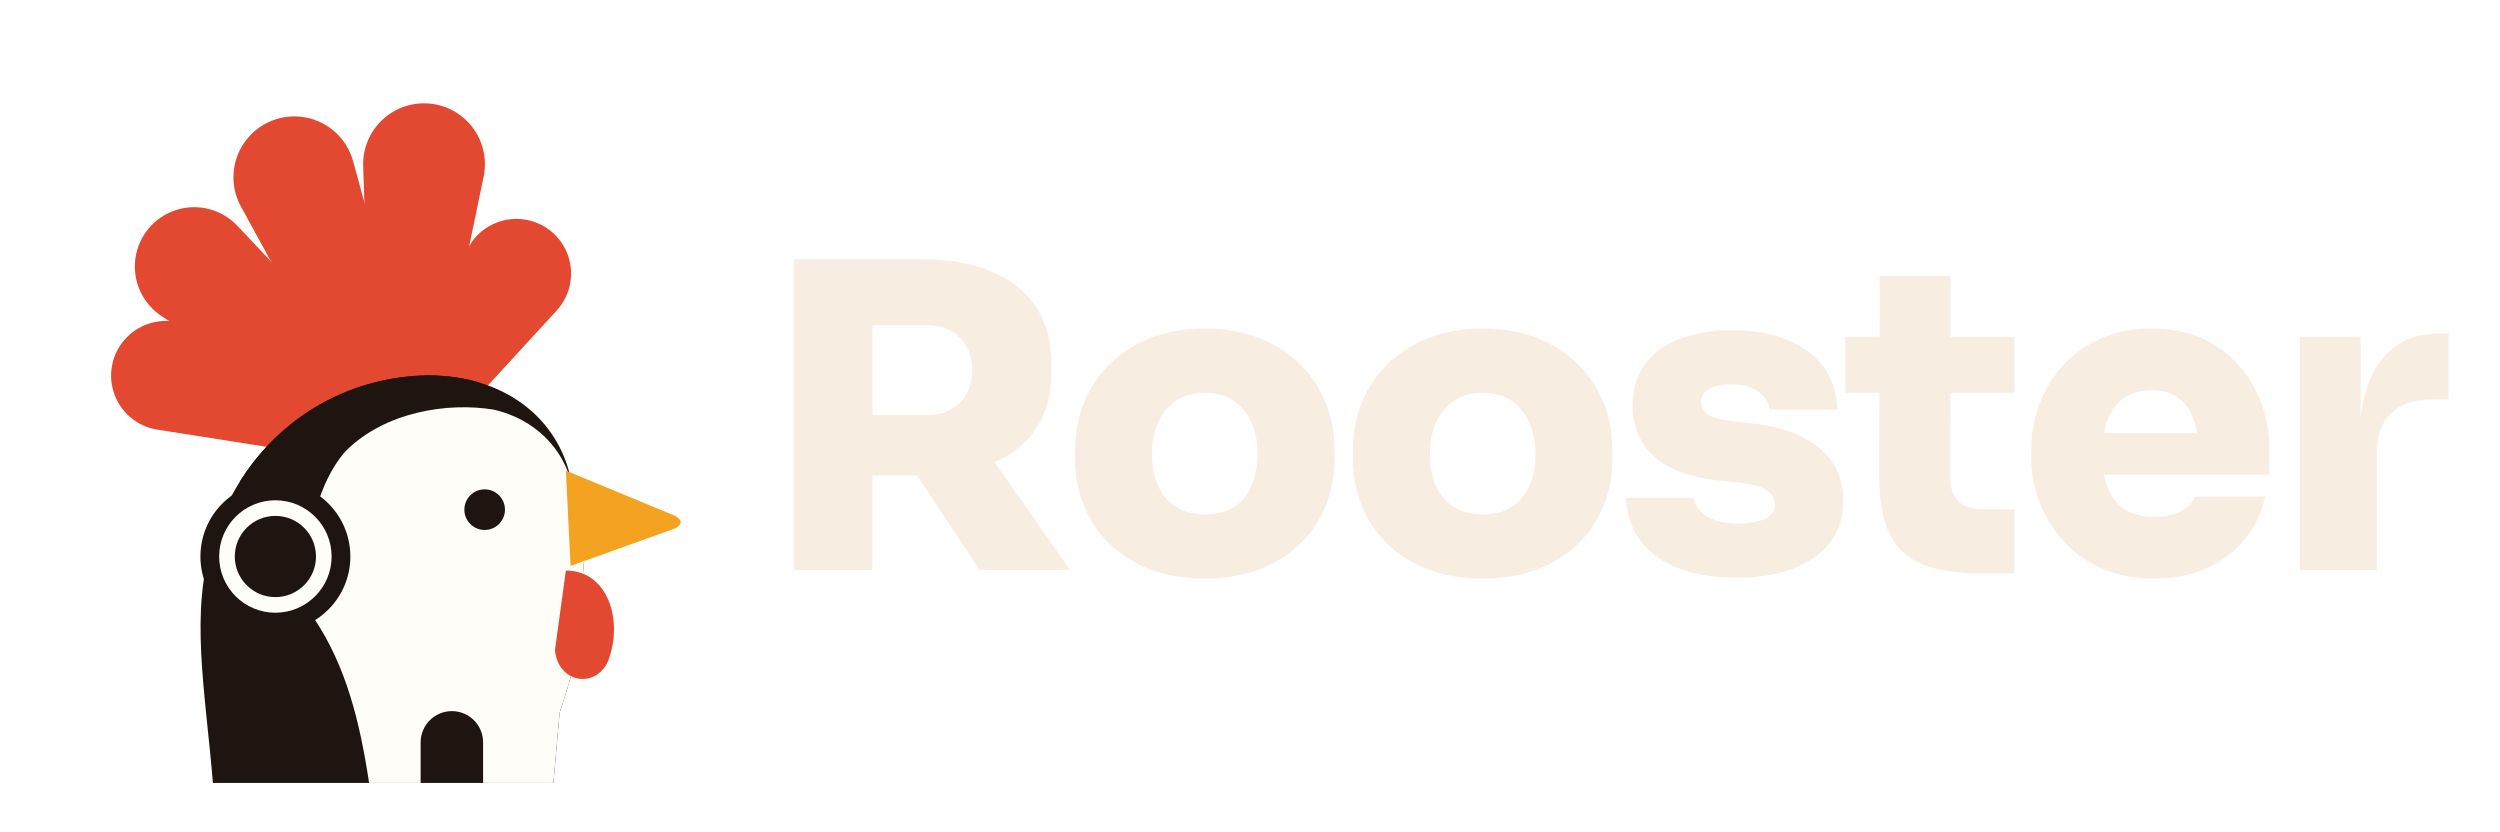
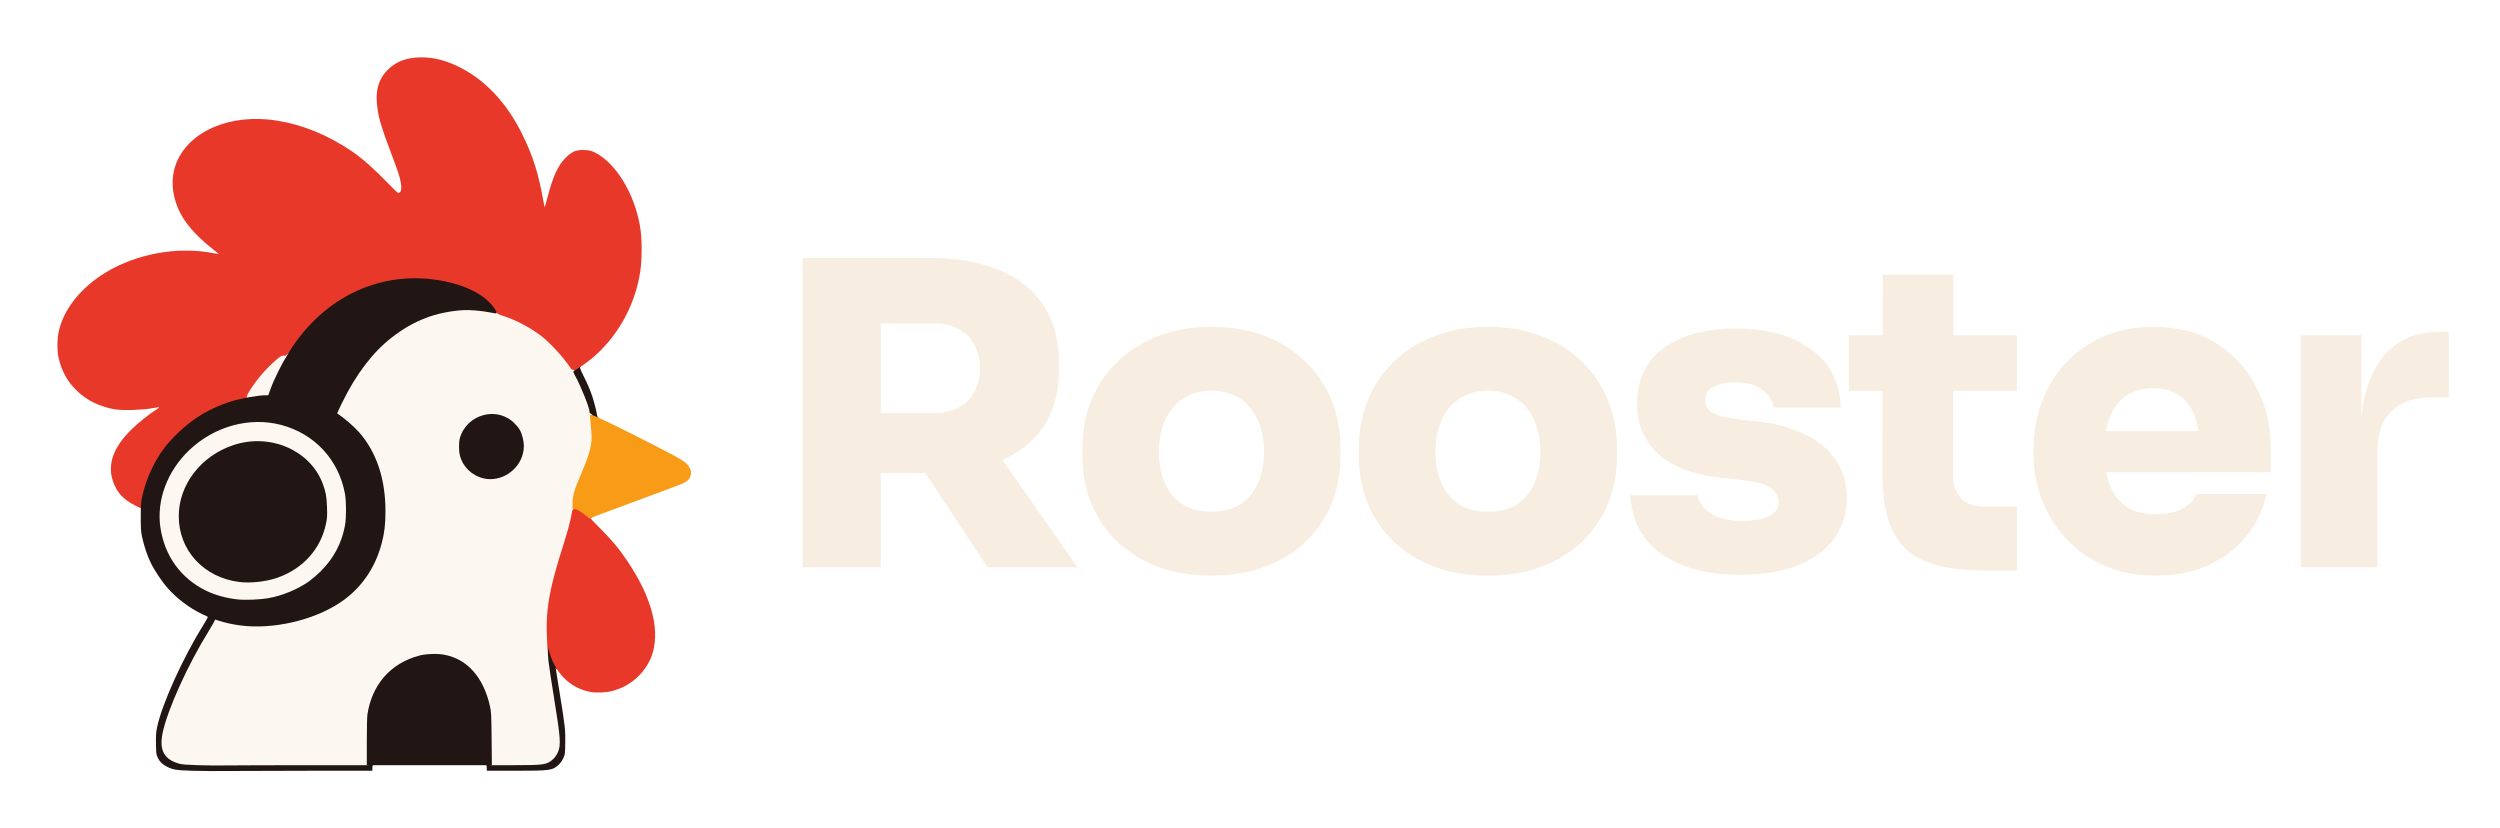
- <svg xmlns="http://www.w3.org/2000/svg" viewBox="-24 -24 1226.12 408">
-   <g transform="scale(0.38298) translate(-90 0)">
-     <g fill="#E34830">
-       <path d="M566.5 524.3 L740.5 334.7 A70 70 0 1 0 626.7 255.1 L508.1 483.4 A36 36 0 0 0 566.5 524.3 Z" />
-       <path d="M575.2 507.3 L646.7 163.6 A78 78 0 1 0 492.4 150.3 L504.0 501.2 A36 36 0 0 0 575.2 507.3 Z" />
-       <path d="M574.7 490.5 L479.5 143.7 A78 78 0 1 0 335.8 201.7 L508.4 517.3 A36 36 0 0 0 574.7 490.5 Z" />
-       <path d="M566.2 475.3 L331.5 226.7 A76 76 0 1 0 234.5 342.3 L520.2 530.1 A36 36 0 0 0 566.2 475.3 Z" />
-       <path d="M553.2 466.5 L265.2 353.2 A70 70 0 1 0 228.7 487.5 L534.4 535.6 A36 36 0 0 0 553.2 466.5 Z" />
-     </g>
-     <path d="M300 940 C 290 820 270 720 300 630 C 340 500 450 420 575 418 C 680 418 748 480 760 560 L 772 640 C 784 720 764 790 744 850 L 736 940 Z" fill="#1F1510" />
-     <path d="M500 940 C 488 860 470 790 430 730 C 410 650 430 560 470 515 C 520 465 600 452 660 462 C 712 474 750 512 760 560 L 772 640 C 784 720 764 790 744 850 L 736 940 Z" fill="#FFFDF8" />
-     <clipPath id="band6">
-       <path d="M300 940 C 290 820 270 720 300 630 C 340 500 450 420 575 418 C 680 418 748 480 760 560 L 772 640 C 784 720 764 790 744 850 L 736 940 Z" />
-     </clipPath>
-     <path d="M360 560 C 380 470 480 405 640 400" fill="none" stroke="#1F1510" stroke-width="64" clip-path="url(#band6)" />
-     <circle cx="380" cy="650" r="96" fill="#1F1510" />
-     <circle cx="380" cy="650" r="62" fill="none" stroke="#FFFDF8" stroke-width="20" />
-     <path d="M566 940 V888 A40 40 0 0 1 646 888 V940 Z" fill="#1F1510" />
-     <g fill="#1F1510">
-       <circle cx="648" cy="590" r="26" />
-     </g>
-     <path d="M752 540 L892 598 Q906 606 892 614 L758 662 Z" fill="#F4A320" />
-     <path d="M752 668 C 806 668 826 732 806 784 C 790 820 742 812 738 770 Z" fill="#E34830" />
+ <svg xmlns="http://www.w3.org/2000/svg" viewBox="-24 -24 1232.43 408">
+   <g transform="scale(0.40377) translate(-98.006 -28.5196)">
+     <path d="M273.0 910.1 C253.8 909.5 249.7 908.9 242.5 905.2 C237.0 902.5 233.7 899.3 231.3 894.4 C229.3 890.3 229.2 889.5 229.0 877.6 C228.8 867.2 229.0 863.9 230.3 857.3 C236.0 829.4 261.6 772.6 286.8 732.3 C291.2 725.2 292.7 722.3 292.1 721.8 C290.6 720.8 296.9 721.8 300.0 723.1 C302.3 724.1 302.9 724.8 302.9 726.3 C302.9 727.4 299.7 733.3 295.1 740.8 C263.5 791.7 235.5 858.3 237.5 878.0 C238.4 887.0 243.0 893.2 252.0 897.4 C261.9 902.1 258.2 901.9 382.0 901.8 C459.9 901.8 494.7 902.0 494.7 902.5 C494.7 903.0 494.4 903.3 494.0 903.3 C493.5 903.3 493.2 904.9 493.2 906.7 L493.2 910.1 L420.9 910.1 C381.1 910.1 335.6 910.3 319.9 910.4 C304.1 910.6 283.0 910.5 273.0 910.1 Z M632.9 906.7 C632.9 904.9 632.6 903.3 632.2 903.3 C631.8 903.3 631.4 903.0 631.4 902.6 C631.4 902.1 642.4 901.8 663.0 901.8 C702.0 901.8 704.8 901.4 712.6 894.2 C717.1 890.1 720.0 883.4 720.4 876.1 C720.7 870.0 719.1 857.3 713.4 822.1 C707.7 787.3 705.4 769.6 705.4 760.0 C705.4 756.3 705.6 756.0 707.3 756.0 C708.8 756.0 709.2 756.5 709.6 759.2 C710.4 763.6 713.3 772.0 716.0 777.4 C717.2 779.9 718.4 783.1 718.7 784.6 L719.1 787.4 L717.9 785.5 C717.0 784.0 716.8 783.9 717.1 785.1 C717.3 786.0 717.6 788.0 717.8 789.7 C718.1 791.3 719.8 802.0 721.6 813.4 C728.5 855.7 729.0 860.4 728.7 876.0 C728.5 889.7 728.4 890.2 726.3 894.8 C725.0 897.5 722.8 900.8 720.9 902.5 C713.0 909.8 710.7 910.1 667.9 910.1 L632.9 910.1 L632.9 906.7 Z M761.1 477.3 C757.8 475.6 756.8 474.7 756.8 473.4 C756.8 468.3 746.7 443.1 739.2 429.5 C737.7 426.6 736.4 423.6 736.4 422.9 C736.4 421.3 743.9 416.2 746.3 416.2 C747.6 416.2 747.7 416.4 747.0 417.2 C746.4 418.0 747.1 420.2 750.6 427.2 C756.0 437.9 758.5 443.8 761.5 452.4 C763.9 459.5 767.4 473.3 767.4 475.7 C767.4 476.5 767.9 477.8 768.6 478.4 C770.7 480.5 766.0 479.8 761.1 477.3 Z" fill="#211614" />
+     <path d="M759.4 813.9 C734.2 809.0 716.0 790.8 708.4 762.6 L707.0 757.2 L707.3 763.1 C707.5 766.4 707.5 768.9 707.3 768.8 C707.2 768.6 706.5 766.1 705.8 763.2 C703.8 754.7 703.0 737.9 703.9 723.7 C705.7 696.2 710.2 675.6 724.9 629.5 C729.6 614.7 732.9 602.2 734.7 592.1 L735.3 588.7 L740.3 588.5 L745.2 588.3 L751.3 592.7 C761.4 600.0 762.7 601.2 760.2 601.2 C759.6 601.2 759.1 601.4 759.1 601.5 C759.1 601.7 764.8 607.6 771.7 614.6 C786.5 629.4 794.7 639.4 805.5 655.6 C820.4 678.1 829.8 698.0 835.0 718.2 C840.2 738.6 839.5 758.0 832.9 773.2 C824.5 792.4 806.9 807.4 786.5 812.6 C778.5 814.7 766.4 815.2 759.4 813.9 Z M203.5 586.2 C188.9 578.8 181.0 570.1 176.5 556.6 C169.5 536.0 176.8 515.4 198.9 493.6 C207.3 485.3 219.7 475.4 229.4 469.1 C231.6 467.7 233.3 466.4 233.1 466.3 C233.0 466.1 228.8 466.7 223.9 467.6 C211.3 469.8 188.1 470.4 178.5 468.8 C160.5 465.6 145.1 458.2 133.1 446.8 C121.3 435.7 114.1 422.9 110.2 406.5 C108.2 398.1 108.2 383.7 110.2 374.2 C115.9 347.0 137.2 320.2 167.7 301.7 C205.3 278.9 255.2 269.8 297.9 278.0 C302.0 278.8 305.5 279.3 305.6 279.2 C305.7 279.1 302.3 276.3 298.1 273.0 C277.0 256.4 263.0 240.0 256.1 223.8 C248.4 205.6 247.2 187.5 252.7 171.3 C266.7 130.1 319.1 106.9 377.0 116.4 C408.3 121.4 438.5 133.8 467.9 153.6 C480.1 161.8 496.4 176.2 511.3 191.8 C517.7 198.4 523.5 204.1 524.3 204.4 C527.8 205.5 529.4 200.6 528.0 192.6 C526.9 185.3 524.4 178.0 515.5 154.5 C505.0 126.7 501.5 115.4 499.6 103.1 C496.3 81.0 500.0 66.3 512.0 54.3 C522.4 44.0 535.1 39.2 552.5 39.1 C567.7 39.0 581.8 42.5 597.8 50.2 C630.2 65.8 657.0 94.1 676.2 133.0 C689.3 159.6 696.1 181.0 702.0 214.7 C702.7 218.8 703.5 222.0 703.7 221.8 C703.9 221.5 705.4 216.3 707.0 210.2 C713.8 183.8 720.1 170.3 730.2 160.7 C736.9 154.3 741.8 152.2 750.4 152.2 C758.2 152.2 763.0 153.7 770.1 158.2 C794.8 174.0 815.5 211.6 820.7 250.2 C822.5 263.7 822.4 286.5 820.3 300.3 C814.1 342.3 791.7 382.0 759.7 407.9 C750.7 415.2 738.6 423.0 736.1 423.0 C734.9 423.0 733.7 422.0 732.2 419.8 C724.1 407.4 707.8 389.7 696.8 381.3 C683.7 371.3 665.6 361.8 651.4 357.3 L643.8 354.9 L641.8 350.8 C639.0 345.2 630.2 336.2 622.9 331.5 C599.7 316.6 561.4 308.6 529.6 312.0 C478.4 317.4 432.0 345.9 399.9 391.6 C397.8 394.5 395.9 397.0 395.5 397.2 C393.2 398.1 379.1 409.6 372.8 415.5 C361.1 426.6 347.3 444.0 341.9 454.5 C341.1 456.0 339.8 457.1 338.5 457.4 C312.0 463.4 291.5 472.8 270.8 488.6 C259.8 496.9 244.2 513.7 235.6 526.4 C230.2 534.5 222.5 550.4 219.2 560.4 C216.0 570.0 213.0 583.3 213.0 587.5 C213.0 590.7 211.9 590.5 203.5 586.2 Z" fill="#E8382A" />
+     <path d="M279.8 903.3 C266.9 902.9 260.5 902.4 257.4 901.5 C238.9 896.3 232.8 885.1 237.1 864.0 C242.9 835.9 267.7 780.9 293.6 739.2 C297.9 732.3 301.2 726.2 301.0 725.8 C300.2 724.5 307.8 725.0 313.5 726.6 C325.6 729.9 337.3 731.4 352.0 731.4 C368.5 731.5 380.1 730.0 396.8 725.8 C429.7 717.7 453.1 705.1 472.1 685.3 C486.7 670.1 496.6 652.4 502.3 631.1 C505.9 617.6 507.0 608.5 507.0 592.9 C507.0 559.6 497.9 529.3 480.9 506.3 C475.6 499.3 462.4 486.2 455.3 481.1 L449.5 477.0 L449.4 472.5 C449.4 468.4 449.9 467.0 455.4 455.9 C486.5 392.8 532.2 355.3 587.7 347.1 C607.4 344.2 644.0 346.8 645.4 351.2 C645.7 352.1 648.2 353.3 653.5 355.0 C667.9 359.5 685.9 369.0 699.0 379.0 C710.1 387.5 726.4 405.2 734.5 417.5 C736.1 419.9 737.1 420.7 738.6 420.7 C740.3 420.7 740.4 420.8 739.3 421.9 C738.2 423.0 738.3 423.5 740.9 428.1 C748.2 441.6 758.3 466.8 758.3 471.9 C758.3 473.0 759.0 473.9 760.2 474.4 C761.2 474.9 762.2 476.1 762.4 477.3 C763.5 482.4 764.3 489.8 764.8 497.4 C765.8 513.8 763.1 525.0 751.8 551.4 C745.2 567.0 742.4 575.3 740.9 584.7 C740.2 589.1 739.7 590.6 738.7 590.9 C737.8 591.1 737.2 592.3 736.8 594.9 C735.7 602.3 731.9 617.1 726.9 632.6 C708.4 690.6 704.3 714.8 706.6 753.7 C707.2 763.5 707.9 773.2 708.1 775.3 C709.3 784.9 711.8 802.0 714.9 820.6 C723.1 871.0 723.6 878.9 719.5 888.0 C718.2 890.8 716.0 894.0 714.1 895.7 C706.4 902.8 703.3 903.3 666.7 903.3 L637.5 903.3 L637.3 888.8 C637.0 850.4 636.8 845.6 635.3 836.9 C631.9 817.5 624.0 800.8 612.6 789.0 C591.9 767.4 563.0 763.7 533.9 778.8 C512.4 790.0 497.9 808.5 491.1 833.6 C489.1 841.0 489.1 841.2 488.8 872.2 L488.6 903.3 L411.8 903.3 C369.5 903.3 326.6 903.5 316.5 903.6 C306.3 903.8 289.8 903.7 279.8 903.3 Z M329.3 703.1 C281.9 699.5 244.2 668.9 234.3 625.8 C225.3 586.6 236.4 547.7 264.7 519.2 C283.5 500.3 306.2 488.5 332.7 483.7 C341.8 482.1 363.5 481.9 372.7 483.3 C389.0 485.9 408.1 493.8 420.7 503.1 C433.5 512.5 445.0 526.1 452.2 540.3 C455.8 547.6 460.4 561.6 461.9 570.6 C463.9 582.2 463.8 602.9 461.6 613.9 C455.9 642.8 440.1 666.1 414.9 683.0 C397.6 694.5 376.7 701.4 354.2 703.1 C343.1 704.0 341.0 704.0 329.3 703.1 Z M360.6 676.3 C405.2 667.1 435.9 632.4 436.0 591.4 C436.0 555.9 413.6 525.4 379.3 514.3 C365.3 509.8 353.1 508.8 339.8 511.0 C300.0 517.7 266.8 549.3 260.2 586.9 C254.4 619.7 272.0 653.2 303.3 668.7 C312.4 673.2 322.2 676.1 334.2 677.8 C338.7 678.4 354.8 677.6 360.6 676.3 Z M644.2 551.0 C661.7 546.8 676.0 530.0 676.0 513.5 C676.0 501.1 667.0 486.9 655.6 481.1 C650.7 478.7 643.2 476.6 638.9 476.6 C630.6 476.6 619.5 481.6 612.5 488.6 C606.6 494.5 603.2 500.8 601.5 509.0 C600.5 514.1 600.5 515.2 601.5 520.4 C604.6 535.5 615.9 547.4 630.5 550.9 C636.2 552.3 638.4 552.3 644.2 551.0 Z M339.9 453.5 C339.9 452.0 341.6 448.7 344.9 443.7 C353.5 430.6 363.6 419.1 375.3 408.9 C380.5 404.3 382.1 403.3 384.2 403.3 L386.7 403.3 L386.7 407.6 C386.7 411.4 386.1 413.1 381.4 422.6 C378.5 428.4 374.3 437.8 372.1 443.4 L368.1 453.5 L362.1 454.0 C358.8 454.3 352.5 454.7 348.0 455.1 L339.9 455.7 L339.9 453.5 Z" fill="#FCF8F1" />
+     <path d="M756.9 601.0 C756.5 600.4 753.3 598.0 749.9 595.5 C745.6 592.4 742.8 591.0 740.6 590.7 L737.5 590.2 L737.6 583.1 C737.8 573.8 739.8 567.0 748.1 547.6 C759.4 521.0 762.0 510.2 760.5 495.8 C760.1 491.7 759.6 485.5 759.3 482.1 L758.9 475.8 L760.8 475.8 C763.8 475.8 791.2 489.1 837.1 512.6 C872.3 530.7 875.7 532.8 879.8 539.0 C881.6 541.8 882.2 543.4 882.2 546.2 C882.2 553.1 878.4 557.1 868.3 560.9 C865.4 562.0 858.7 564.5 853.5 566.5 C848.3 568.4 834.2 573.7 822.1 578.2 C810.1 582.6 790.8 589.8 779.2 594.1 C767.7 598.4 758.1 602.0 758.0 602.0 C757.8 602.0 757.4 601.5 756.9 601.0 Z" fill="#F89B17" />
+     <path d="M486.4 875.0 C486.4 858.5 486.7 844.3 487.2 841.2 C492.7 804.8 515.8 778.6 550.5 769.5 C558.9 767.3 572.6 766.8 581.2 768.5 C609.2 773.8 628.9 796.1 636.8 831.4 C638.3 838.2 638.5 841.3 638.8 871.0 L639.1 903.3 L562.7 903.3 L486.4 903.3 L486.4 875.0 Z M338.7 733.4 C300.9 730.2 266.8 713.7 243.1 686.9 C236.4 679.4 226.8 665.0 222.5 656.0 C218.3 647.2 214.4 635.5 212.1 625.0 C210.6 617.7 210.4 614.7 210.4 600.1 C210.4 585.8 210.7 582.3 212.1 575.5 C214.7 563.4 219.6 549.7 225.1 538.9 C233.3 522.6 241.6 511.5 255.4 498.1 C274.3 479.7 294.7 467.5 320.3 459.3 C332.0 455.6 353.4 451.7 362.2 451.7 L366.1 451.7 L368.2 445.8 C373.5 431.2 381.8 414.5 391.5 398.9 C434.1 330.3 506.1 297.4 580.8 312.4 C605.4 317.3 625.1 326.7 636.7 338.8 C641.7 344.1 645.9 350.6 644.8 351.6 C644.6 351.9 640.9 351.4 636.6 350.5 C626.0 348.4 611.4 347.2 603.1 347.8 C570.0 350.2 543.4 360.5 516.8 381.2 C493.6 399.2 473.2 426.1 456.4 460.5 C452.8 467.7 450.1 473.7 450.3 473.8 C458.6 479.3 470.8 489.8 476.8 496.6 C498.3 521.1 509.2 553.7 509.2 593.3 C509.2 609.6 507.9 619.9 504.5 632.8 C496.9 661.2 481.6 684.2 459.2 701.0 C428.8 723.7 380.0 736.8 338.7 733.4 Z M365.6 699.5 C383.0 696.5 401.7 688.8 416.0 678.8 C419.6 676.2 426.2 670.5 430.5 666.2 C445.9 650.8 455.8 632.2 459.7 611.0 C461.5 601.3 461.5 581.6 459.7 571.8 C452.1 530.4 422.7 498.7 381.9 487.9 C343.3 477.7 300.3 489.5 269.7 518.6 C242.8 544.2 229.5 579.8 234.4 613.1 C239.6 648.0 259.4 675.3 290.4 690.4 C301.4 695.7 315.2 699.5 328.7 700.9 C337.9 701.9 355.6 701.2 365.6 699.5 Z M331.2 679.7 C287.5 674.4 256.8 641.2 256.8 599.3 C256.8 560.9 283.9 525.7 323.5 512.5 C368.2 497.6 417.1 518.6 432.5 559.4 C436.4 569.9 437.4 575.2 437.8 588.4 C438.2 599.1 438.0 601.9 436.6 608.4 C430.2 639.3 408.6 663.4 377.4 674.4 C363.8 679.2 345.0 681.3 331.2 679.7 Z M629.2 553.2 C615.0 550.0 603.7 539.2 600.1 525.3 C598.6 519.5 598.6 509.0 600.1 503.7 C608.8 474.3 646.2 464.6 667.1 486.3 C672.8 492.1 674.8 495.7 676.8 503.6 C678.5 510.4 678.6 516.1 677.1 522.5 C672.1 543.7 649.9 557.9 629.2 553.2 Z" fill="#211614" />
  </g>
-   <path transform="translate(350.04 255.60) scale(0.20712)" d="M74 0V-736H260V0ZM514 0 309 -310H511L728 0ZM213 -224V-367H388Q421 -367 445.0 -380.0Q469 -393 482.5 -417.0Q496 -441 496 -473Q496 -506 482.5 -530.0Q469 -554 445.0 -567.0Q421 -580 388 -580H213V-736H377Q472 -736 541.0 -707.5Q610 -679 647.0 -623.5Q684 -568 684 -486V-470Q684 -388 646.5 -333.5Q609 -279 540.5 -251.5Q472 -224 377 -224ZM1047 20Q974 20 917.0 -2.0Q860 -24 820.5 -63.0Q781 -102 760.5 -153.0Q740 -204 740 -262V-286Q740 -346 761.5 -398.0Q783 -450 823.0 -489.0Q863 -528 920.0 -550.0Q977 -572 1047 -572Q1118 -572 1174.5 -550.0Q1231 -528 1271.0 -489.0Q1311 -450 1332.5 -398.0Q1354 -346 1354 -286V-262Q1354 -204 1333.5 -153.0Q1313 -102 1273.5 -63.0Q1234 -24 1177.0 -2.0Q1120 20 1047 20ZM1047 -132Q1089 -132 1116.5 -150.0Q1144 -168 1158.0 -200.5Q1172 -233 1172 -274Q1172 -317 1157.5 -349.5Q1143 -382 1115.0 -401.0Q1087 -420 1047 -420Q1007 -420 979.0 -401.0Q951 -382 936.5 -349.5Q922 -317 922 -274Q922 -233 936.0 -200.5Q950 -168 978.0 -150.0Q1006 -132 1047 -132ZM1705 20Q1632 20 1575.0 -2.0Q1518 -24 1478.5 -63.0Q1439 -102 1418.5 -153.0Q1398 -204 1398 -262V-286Q1398 -346 1419.5 -398.0Q1441 -450 1481.0 -489.0Q1521 -528 1578.0 -550.0Q1635 -572 1705 -572Q1776 -572 1832.5 -550.0Q1889 -528 1929.0 -489.0Q1969 -450 1990.5 -398.0Q2012 -346 2012 -286V-262Q2012 -204 1991.5 -153.0Q1971 -102 1931.5 -63.0Q1892 -24 1835.0 -2.0Q1778 20 1705 20ZM1705 -132Q1747 -132 1774.5 -150.0Q1802 -168 1816.0 -200.5Q1830 -233 1830 -274Q1830 -317 1815.5 -349.5Q1801 -382 1773.0 -401.0Q1745 -420 1705 -420Q1665 -420 1637.0 -401.0Q1609 -382 1594.5 -349.5Q1580 -317 1580 -274Q1580 -233 1594.0 -200.5Q1608 -168 1636.0 -150.0Q1664 -132 1705 -132ZM2307 18Q2187 18 2118.0 -31.5Q2049 -81 2044 -171H2204Q2208 -146 2235.0 -128.0Q2262 -110 2311 -110Q2346 -110 2371.5 -120.5Q2397 -131 2397 -155Q2397 -176 2377.0 -189.5Q2357 -203 2304 -208L2266 -212Q2160 -223 2110.0 -270.0Q2060 -317 2060 -388Q2060 -449 2090.0 -488.5Q2120 -528 2173.0 -548.0Q2226 -568 2294 -568Q2405 -568 2473.0 -519.5Q2541 -471 2545 -380H2385Q2381 -405 2358.0 -422.5Q2335 -440 2292 -440Q2261 -440 2241.5 -429.0Q2222 -418 2222 -398Q2222 -377 2240.5 -367.0Q2259 -357 2300 -352L2338 -348Q2444 -337 2501.5 -289.5Q2559 -242 2559 -165Q2559 -108 2528.5 -67.0Q2498 -26 2441.5 -4.0Q2385 18 2307 18ZM2889 8Q2799 8 2745.5 -14.0Q2692 -36 2668.0 -87.0Q2644 -138 2644 -225L2645 -696H2813L2812 -220Q2812 -183 2831.5 -163.5Q2851 -144 2888 -144H2964V8ZM2564 -420V-552H2964V-420ZM3295 20Q3225 20 3171.0 -4.0Q3117 -28 3080.0 -69.0Q3043 -110 3023.5 -161.0Q3004 -212 3004 -266V-286Q3004 -342 3023.5 -393.5Q3043 -445 3079.5 -485.0Q3116 -525 3169.0 -548.5Q3222 -572 3289 -572Q3378 -572 3440.0 -532.0Q3502 -492 3535.0 -426.5Q3568 -361 3568 -284V-226H3080V-324H3463L3400 -280Q3400 -327 3387.5 -359.5Q3375 -392 3350.5 -409.0Q3326 -426 3289 -426Q3253 -426 3226.5 -409.5Q3200 -393 3186.0 -359.5Q3172 -326 3172 -275Q3172 -229 3185.0 -195.5Q3198 -162 3225.0 -144.0Q3252 -126 3295 -126Q3333 -126 3357.5 -139.0Q3382 -152 3392 -174H3558Q3546 -118 3510.5 -74.0Q3475 -30 3420.5 -5.0Q3366 20 3295 20ZM3640 0V-552H3784V-312H3782Q3782 -428 3830.5 -494.0Q3879 -560 3970 -560H3992V-404H3950Q3889 -404 3855.5 -371.0Q3822 -338 3822 -276V0Z" fill="#F7EDE1" />
+   <path transform="translate(356.36 255.60) scale(0.20712)" d="M74 0V-736H260V0ZM514 0 309 -310H511L728 0ZM213 -224V-367H388Q421 -367 445.0 -380.0Q469 -393 482.5 -417.0Q496 -441 496 -473Q496 -506 482.5 -530.0Q469 -554 445.0 -567.0Q421 -580 388 -580H213V-736H377Q472 -736 541.0 -707.5Q610 -679 647.0 -623.5Q684 -568 684 -486V-470Q684 -388 646.5 -333.5Q609 -279 540.5 -251.5Q472 -224 377 -224ZM1047 20Q974 20 917.0 -2.0Q860 -24 820.5 -63.0Q781 -102 760.5 -153.0Q740 -204 740 -262V-286Q740 -346 761.5 -398.0Q783 -450 823.0 -489.0Q863 -528 920.0 -550.0Q977 -572 1047 -572Q1118 -572 1174.5 -550.0Q1231 -528 1271.0 -489.0Q1311 -450 1332.5 -398.0Q1354 -346 1354 -286V-262Q1354 -204 1333.5 -153.0Q1313 -102 1273.5 -63.0Q1234 -24 1177.0 -2.0Q1120 20 1047 20ZM1047 -132Q1089 -132 1116.5 -150.0Q1144 -168 1158.0 -200.5Q1172 -233 1172 -274Q1172 -317 1157.5 -349.5Q1143 -382 1115.0 -401.0Q1087 -420 1047 -420Q1007 -420 979.0 -401.0Q951 -382 936.5 -349.5Q922 -317 922 -274Q922 -233 936.0 -200.5Q950 -168 978.0 -150.0Q1006 -132 1047 -132ZM1705 20Q1632 20 1575.0 -2.0Q1518 -24 1478.5 -63.0Q1439 -102 1418.5 -153.0Q1398 -204 1398 -262V-286Q1398 -346 1419.5 -398.0Q1441 -450 1481.0 -489.0Q1521 -528 1578.0 -550.0Q1635 -572 1705 -572Q1776 -572 1832.5 -550.0Q1889 -528 1929.0 -489.0Q1969 -450 1990.5 -398.0Q2012 -346 2012 -286V-262Q2012 -204 1991.5 -153.0Q1971 -102 1931.5 -63.0Q1892 -24 1835.0 -2.0Q1778 20 1705 20ZM1705 -132Q1747 -132 1774.5 -150.0Q1802 -168 1816.0 -200.5Q1830 -233 1830 -274Q1830 -317 1815.5 -349.5Q1801 -382 1773.0 -401.0Q1745 -420 1705 -420Q1665 -420 1637.0 -401.0Q1609 -382 1594.5 -349.5Q1580 -317 1580 -274Q1580 -233 1594.0 -200.5Q1608 -168 1636.0 -150.0Q1664 -132 1705 -132ZM2307 18Q2187 18 2118.0 -31.5Q2049 -81 2044 -171H2204Q2208 -146 2235.0 -128.0Q2262 -110 2311 -110Q2346 -110 2371.5 -120.5Q2397 -131 2397 -155Q2397 -176 2377.0 -189.5Q2357 -203 2304 -208L2266 -212Q2160 -223 2110.0 -270.0Q2060 -317 2060 -388Q2060 -449 2090.0 -488.5Q2120 -528 2173.0 -548.0Q2226 -568 2294 -568Q2405 -568 2473.0 -519.5Q2541 -471 2545 -380H2385Q2381 -405 2358.0 -422.5Q2335 -440 2292 -440Q2261 -440 2241.5 -429.0Q2222 -418 2222 -398Q2222 -377 2240.5 -367.0Q2259 -357 2300 -352L2338 -348Q2444 -337 2501.5 -289.5Q2559 -242 2559 -165Q2559 -108 2528.5 -67.0Q2498 -26 2441.5 -4.0Q2385 18 2307 18ZM2889 8Q2799 8 2745.5 -14.0Q2692 -36 2668.0 -87.0Q2644 -138 2644 -225L2645 -696H2813L2812 -220Q2812 -183 2831.5 -163.5Q2851 -144 2888 -144H2964V8ZM2564 -420V-552H2964V-420ZM3295 20Q3225 20 3171.0 -4.0Q3117 -28 3080.0 -69.0Q3043 -110 3023.5 -161.0Q3004 -212 3004 -266V-286Q3004 -342 3023.5 -393.5Q3043 -445 3079.5 -485.0Q3116 -525 3169.0 -548.5Q3222 -572 3289 -572Q3378 -572 3440.0 -532.0Q3502 -492 3535.0 -426.5Q3568 -361 3568 -284V-226H3080V-324H3463L3400 -280Q3400 -327 3387.5 -359.5Q3375 -392 3350.5 -409.0Q3326 -426 3289 -426Q3253 -426 3226.5 -409.5Q3200 -393 3186.0 -359.5Q3172 -326 3172 -275Q3172 -229 3185.0 -195.5Q3198 -162 3225.0 -144.0Q3252 -126 3295 -126Q3333 -126 3357.5 -139.0Q3382 -152 3392 -174H3558Q3546 -118 3510.5 -74.0Q3475 -30 3420.5 -5.0Q3366 20 3295 20ZM3640 0V-552H3784V-312H3782Q3782 -428 3830.5 -494.0Q3879 -560 3970 -560H3992V-404H3950Q3889 -404 3855.5 -371.0Q3822 -338 3822 -276V0Z" fill="#F7EDE1" />
</svg>
